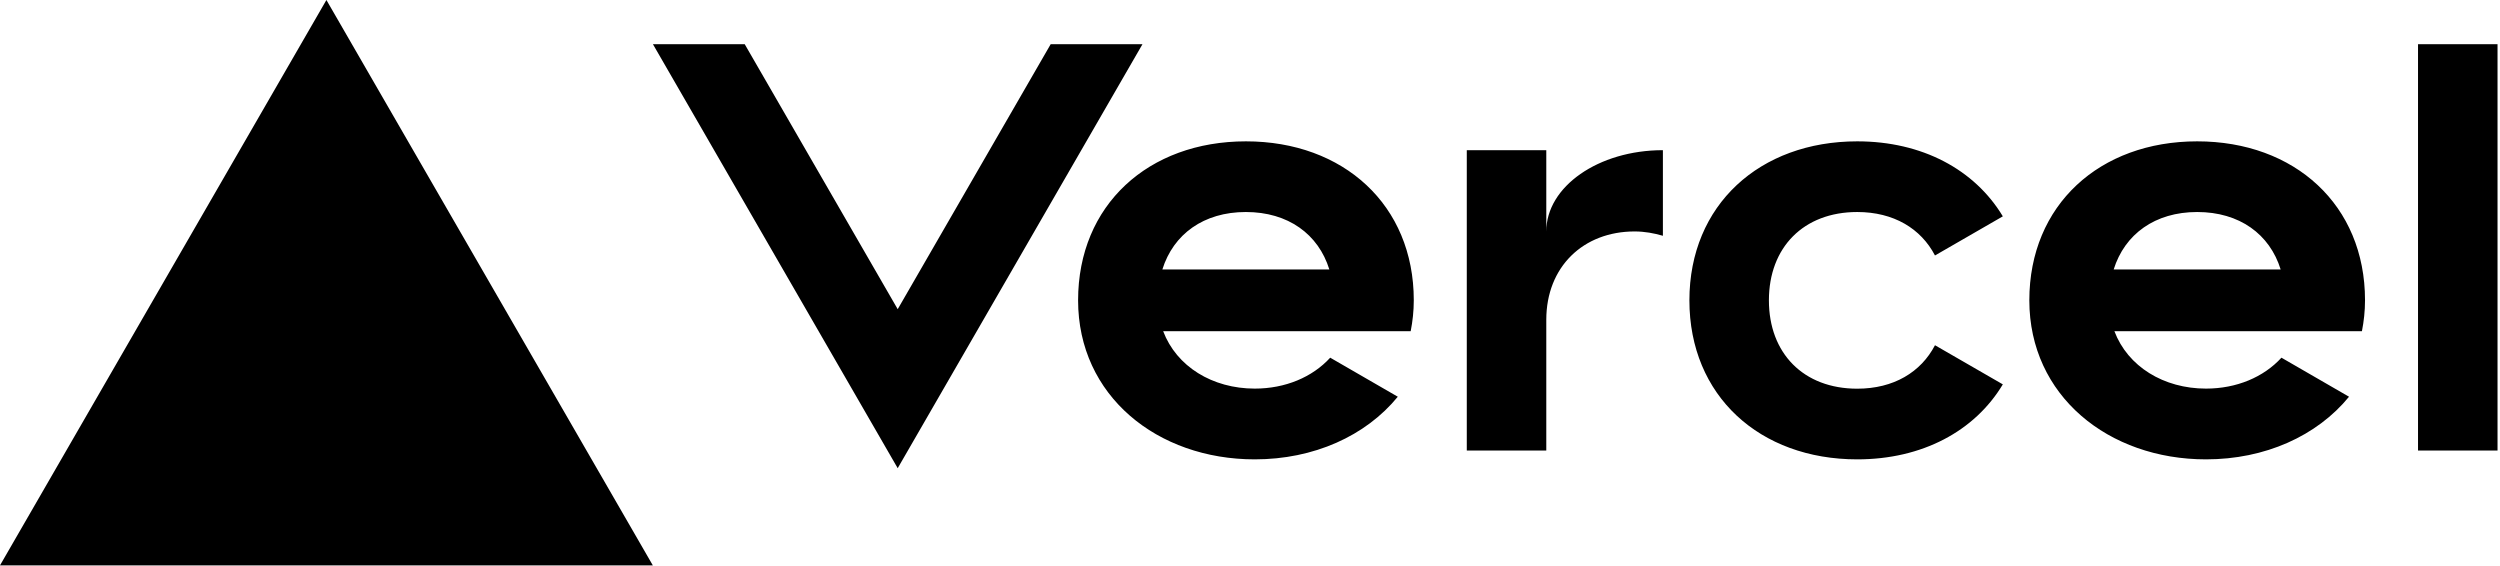
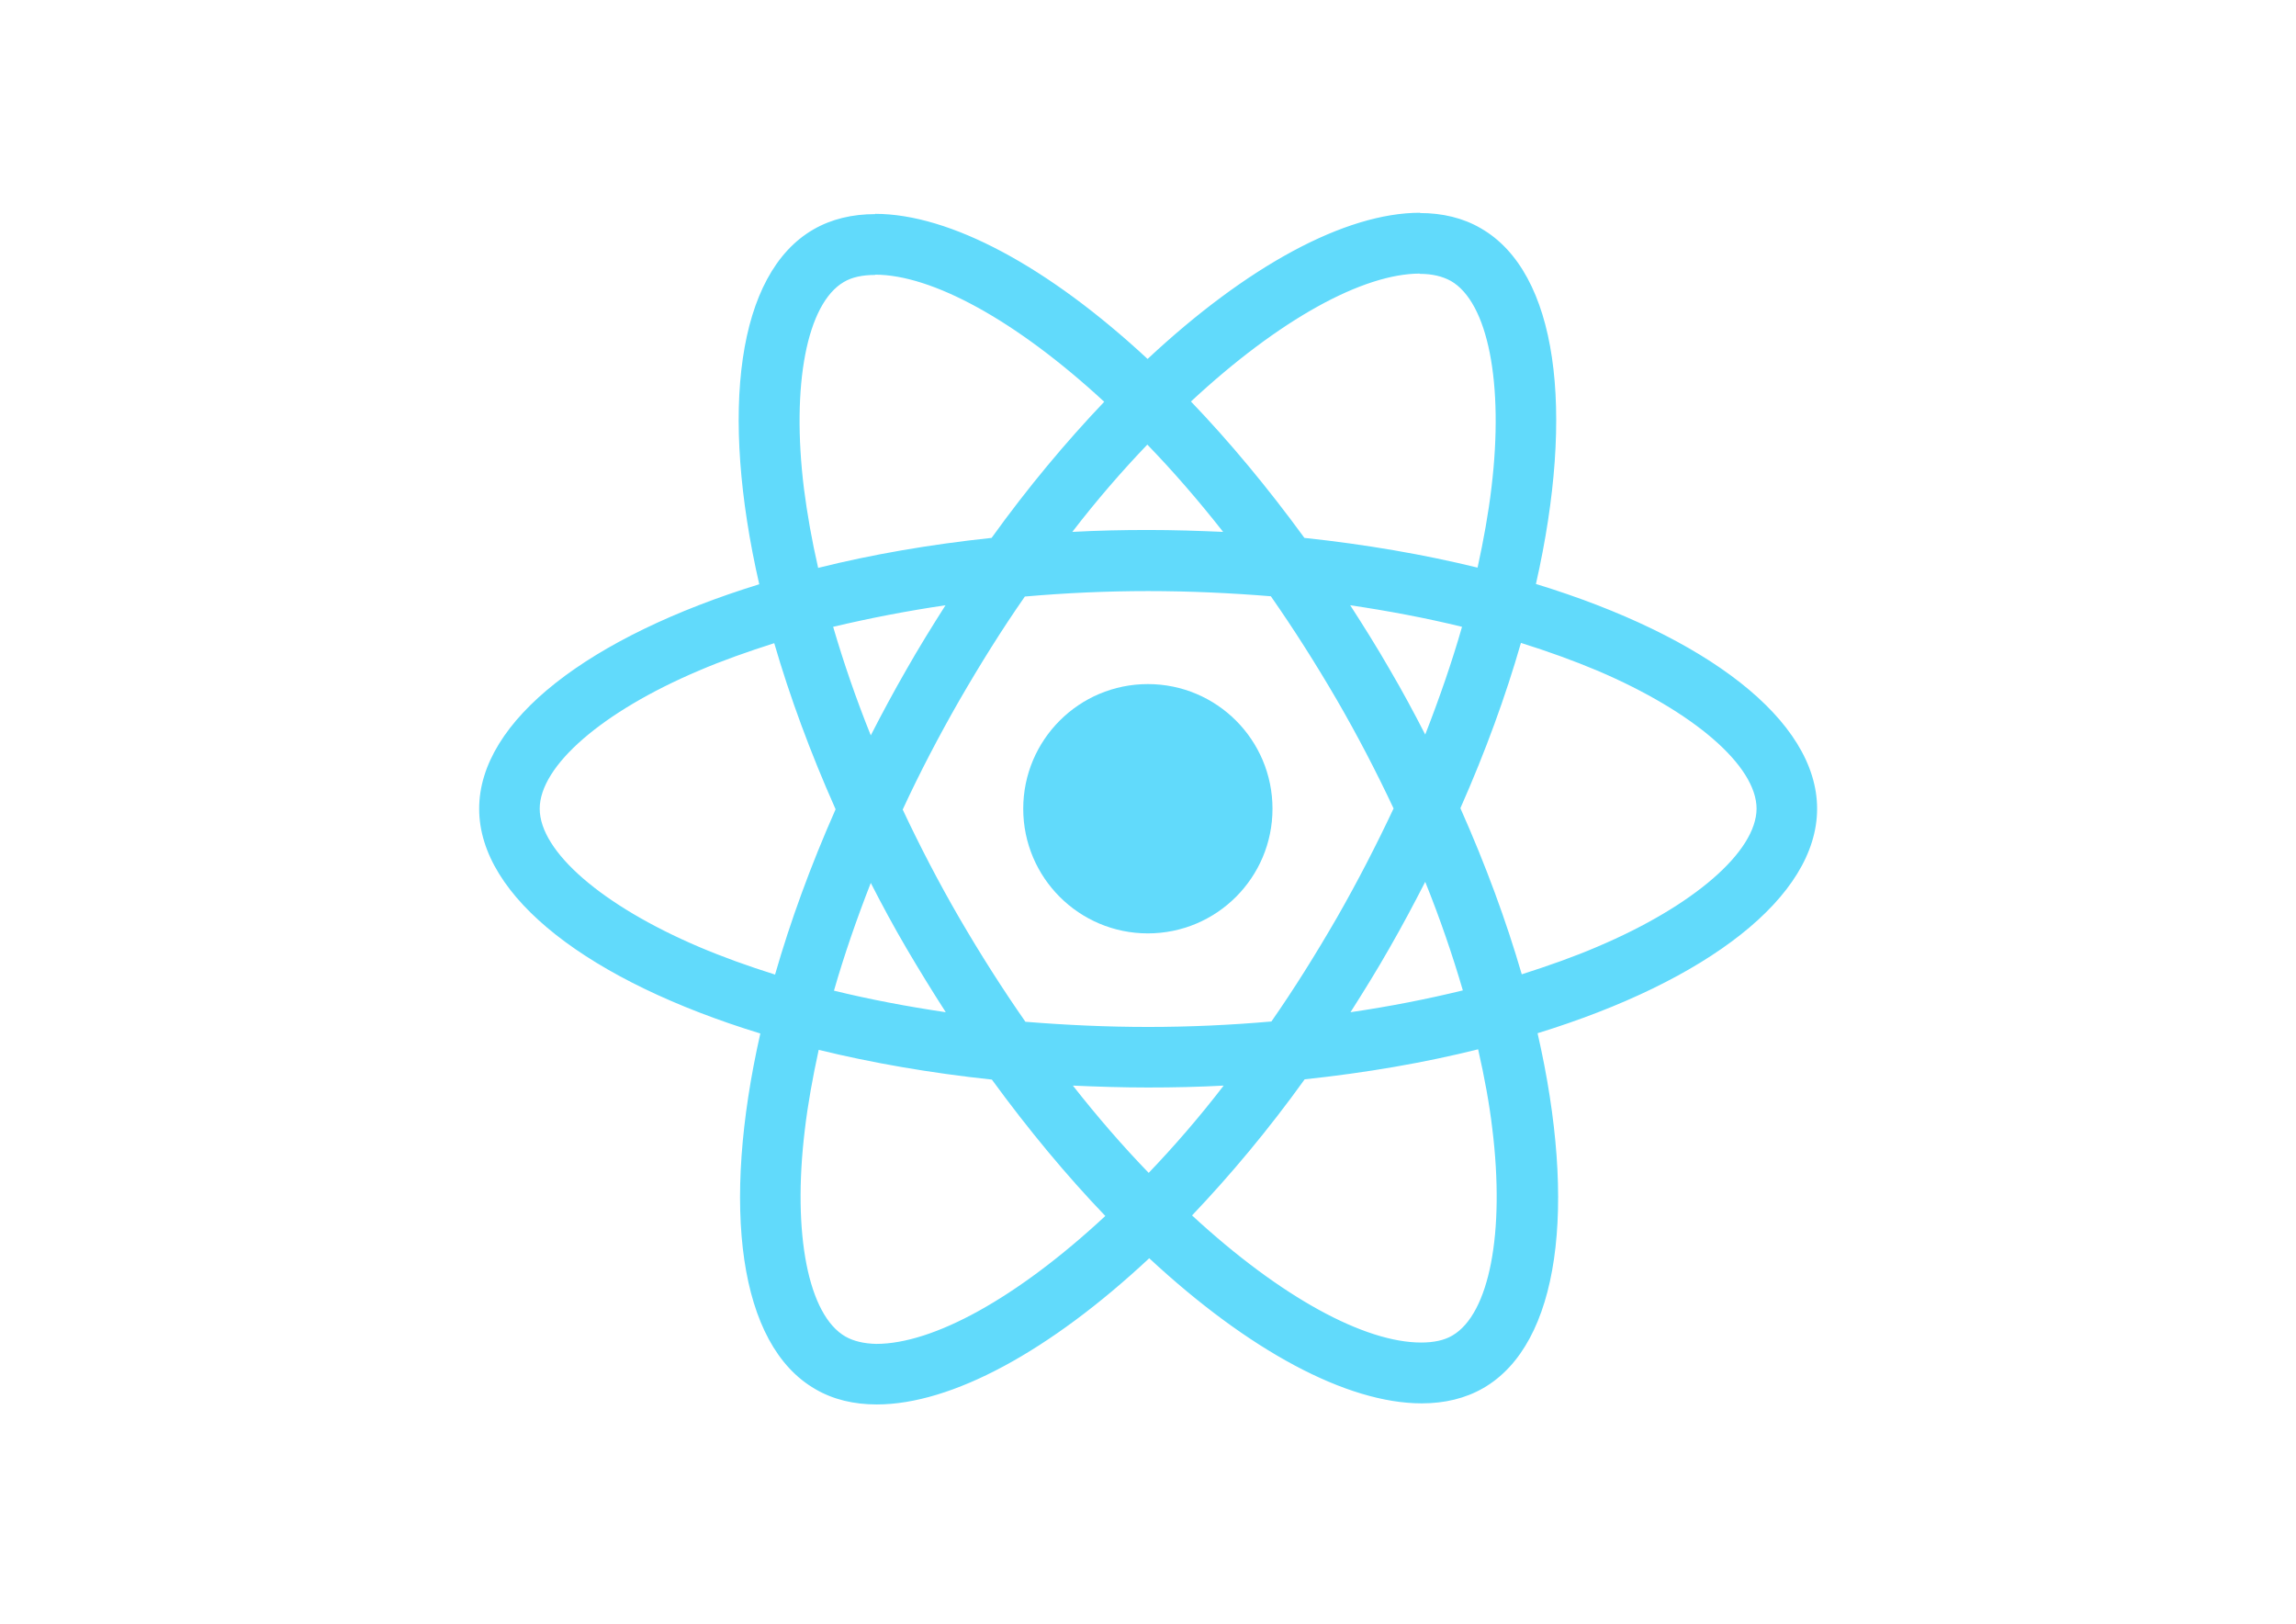
- <svg xmlns="http://www.w3.org/2000/svg" width="283" height="64" viewBox="0 0 283 64" fill="none">
-   <path d="M141.04 16c-11.04 0-19 7.2-19 18s8.96 18 20 18c6.67 0 12.55-2.64 16.19-7.09l-7.65-4.42c-2.02 2.21-5.09 3.5-8.54 3.5-4.79 0-8.86-2.5-10.37-6.5h28.02c.22-1.12.35-2.28.35-3.5 0-10.79-7.96-17.99-19-17.99zm-9.46 14.5c1.25-3.99 4.67-6.5 9.45-6.5 4.79 0 8.21 2.51 9.45 6.5h-18.9zM248.72 16c-11.04 0-19 7.2-19 18s8.96 18 20 18c6.67 0 12.55-2.64 16.19-7.09l-7.65-4.42c-2.02 2.21-5.09 3.5-8.54 3.5-4.79 0-8.86-2.5-10.37-6.5h28.02c.22-1.12.35-2.28.35-3.5 0-10.79-7.96-17.99-19-17.99zm-9.45 14.5c1.25-3.99 4.67-6.5 9.45-6.5 4.79 0 8.21 2.51 9.45 6.5h-18.9zM200.24 34c0 6 3.92 10 10 10 4.12 0 7.21-1.87 8.8-4.92l7.68 4.43c-3.18 5.3-9.14 8.49-16.48 8.49-11.05 0-19-7.2-19-18s7.96-18 19-18c7.34 0 13.29 3.19 16.48 8.49l-7.68 4.43c-1.59-3.05-4.68-4.92-8.8-4.92-6.07 0-10 4-10 10zm82.48-29v46h-9V5h9zM36.95 0L73.9 64H0L36.95 0zm92.38 5l-27.71 48L73.91 5H84.3l17.32 30 17.32-30h10.39zm58.91 12v9.69c-1-.29-2.06-.49-3.2-.49-5.81 0-10 4-10 10V51h-9V17h9v9.2c0-5.08 5.91-9.2 13.2-9.2z" fill="#000" />
+ <svg xmlns="http://www.w3.org/2000/svg" viewBox="0 0 841.9 595.3">
+   <g fill="#61DAFB">
+     <path d="M666.3 296.5c0-32.5-40.7-63.3-103.1-82.4 14.4-63.6 8-114.2-20.2-130.4-6.5-3.8-14.1-5.6-22.4-5.6v22.3c4.6 0 8.3.9 11.4 2.6 13.6 7.8 19.5 37.5 14.9 75.7-1.1 9.4-2.9 19.3-5.1 29.4-19.6-4.8-41-8.5-63.5-10.9-13.5-18.5-27.5-35.3-41.6-50 32.6-30.3 63.2-46.9 84-46.9V78c-27.5 0-63.5 19.6-99.9 53.6-36.4-33.8-72.4-53.2-99.9-53.2v22.3c20.7 0 51.4 16.5 84 46.6-14 14.7-28 31.4-41.3 49.9-22.6 2.4-44 6.1-63.6 11-2.3-10-4-19.7-5.2-29-4.7-38.2 1.1-67.9 14.6-75.8 3-1.8 6.9-2.6 11.5-2.6V78.5c-8.4 0-16 1.8-22.6 5.6-28.1 16.2-34.4 66.7-19.9 130.1-62.2 19.2-102.7 49.9-102.7 82.3 0 32.5 40.7 63.3 103.1 82.4-14.4 63.6-8 114.2 20.2 130.4 6.5 3.8 14.1 5.6 22.5 5.6 27.5 0 63.5-19.6 99.9-53.6 36.4 33.8 72.4 53.2 99.9 53.2 8.4 0 16-1.8 22.6-5.6 28.1-16.2 34.4-66.7 19.9-130.1 62-19.1 102.5-49.9 102.5-82.3zm-130.2-66.7c-3.7 12.9-8.3 26.2-13.5 39.5-4.1-8-8.4-16-13.1-24-4.6-8-9.5-15.8-14.4-23.4 14.2 2.1 27.9 4.7 41 7.9zm-45.8 106.5c-7.8 13.5-15.8 26.3-24.1 38.2-14.9 1.3-30 2-45.2 2-15.1 0-30.2-.7-45-1.9-8.3-11.9-16.4-24.6-24.2-38-7.6-13.1-14.5-26.4-20.8-39.8 6.2-13.4 13.2-26.8 20.7-39.9 7.8-13.5 15.8-26.3 24.1-38.2 14.9-1.3 30-2 45.2-2 15.1 0 30.2.7 45 1.9 8.3 11.9 16.4 24.6 24.2 38 7.6 13.1 14.5 26.4 20.8 39.8-6.3 13.4-13.2 26.8-20.7 39.9zm32.3-13c5.4 13.4 10 26.8 13.8 39.8-13.1 3.2-26.9 5.9-41.2 8 4.9-7.7 9.8-15.6 14.4-23.7 4.6-8 8.9-16.1 13-24.1zM421.2 430c-9.3-9.6-18.6-20.3-27.8-32 9 .4 18.2.7 27.5.7 9.4 0 18.7-.2 27.8-.7-9 11.7-18.3 22.4-27.5 32zm-74.4-58.9c-14.2-2.1-27.9-4.7-41-7.9 3.7-12.9 8.3-26.2 13.5-39.5 4.1 8 8.4 16 13.1 24 4.7 8 9.5 15.8 14.4 23.4zM420.7 163c9.3 9.6 18.6 20.3 27.8 32-9-.4-18.2-.7-27.5-.7-9.4 0-18.7.2-27.8.7 9-11.7 18.3-22.4 27.5-32zm-74 58.9c-4.9 7.7-9.8 15.6-14.4 23.7-4.6 8-8.9 16-13 24-5.4-13.4-10-26.8-13.8-39.8 13.1-3.1 26.9-5.8 41.2-7.9zm-90.5 125.2c-35.4-15.1-58.3-34.9-58.3-50.6 0-15.7 22.9-35.6 58.3-50.6 8.6-3.7 18-7 27.7-10.1 5.7 19.6 13.2 40 22.5 60.9-9.2 20.8-16.6 41.1-22.2 60.6-9.9-3.1-19.3-6.5-28-10.2zM310 490c-13.6-7.8-19.5-37.5-14.9-75.7 1.1-9.4 2.9-19.3 5.1-29.4 19.6 4.8 41 8.5 63.5 10.9 13.5 18.5 27.5 35.3 41.6 50-32.6 30.3-63.2 46.9-84 46.9-4.5-.1-8.3-1-11.3-2.7zm237.2-76.2c4.7 38.2-1.1 67.9-14.6 75.8-3 1.8-6.9 2.6-11.5 2.6-20.7 0-51.4-16.5-84-46.6 14-14.7 28-31.4 41.3-49.9 22.6-2.4 44-6.1 63.6-11 2.3 10.1 4.1 19.8 5.2 29.1zm38.5-66.7c-8.6 3.7-18 7-27.7 10.1-5.7-19.6-13.2-40-22.5-60.9 9.2-20.8 16.6-41.1 22.2-60.6 9.9 3.1 19.3 6.5 28.1 10.2 35.4 15.1 58.3 34.9 58.3 50.6-.1 15.7-23 35.6-58.4 50.6zM320.8 78.4z" />
+     <circle cx="420.9" cy="296.5" r="45.7" />
+     <path d="M520.5 78.1z" />
+   </g>
</svg>
